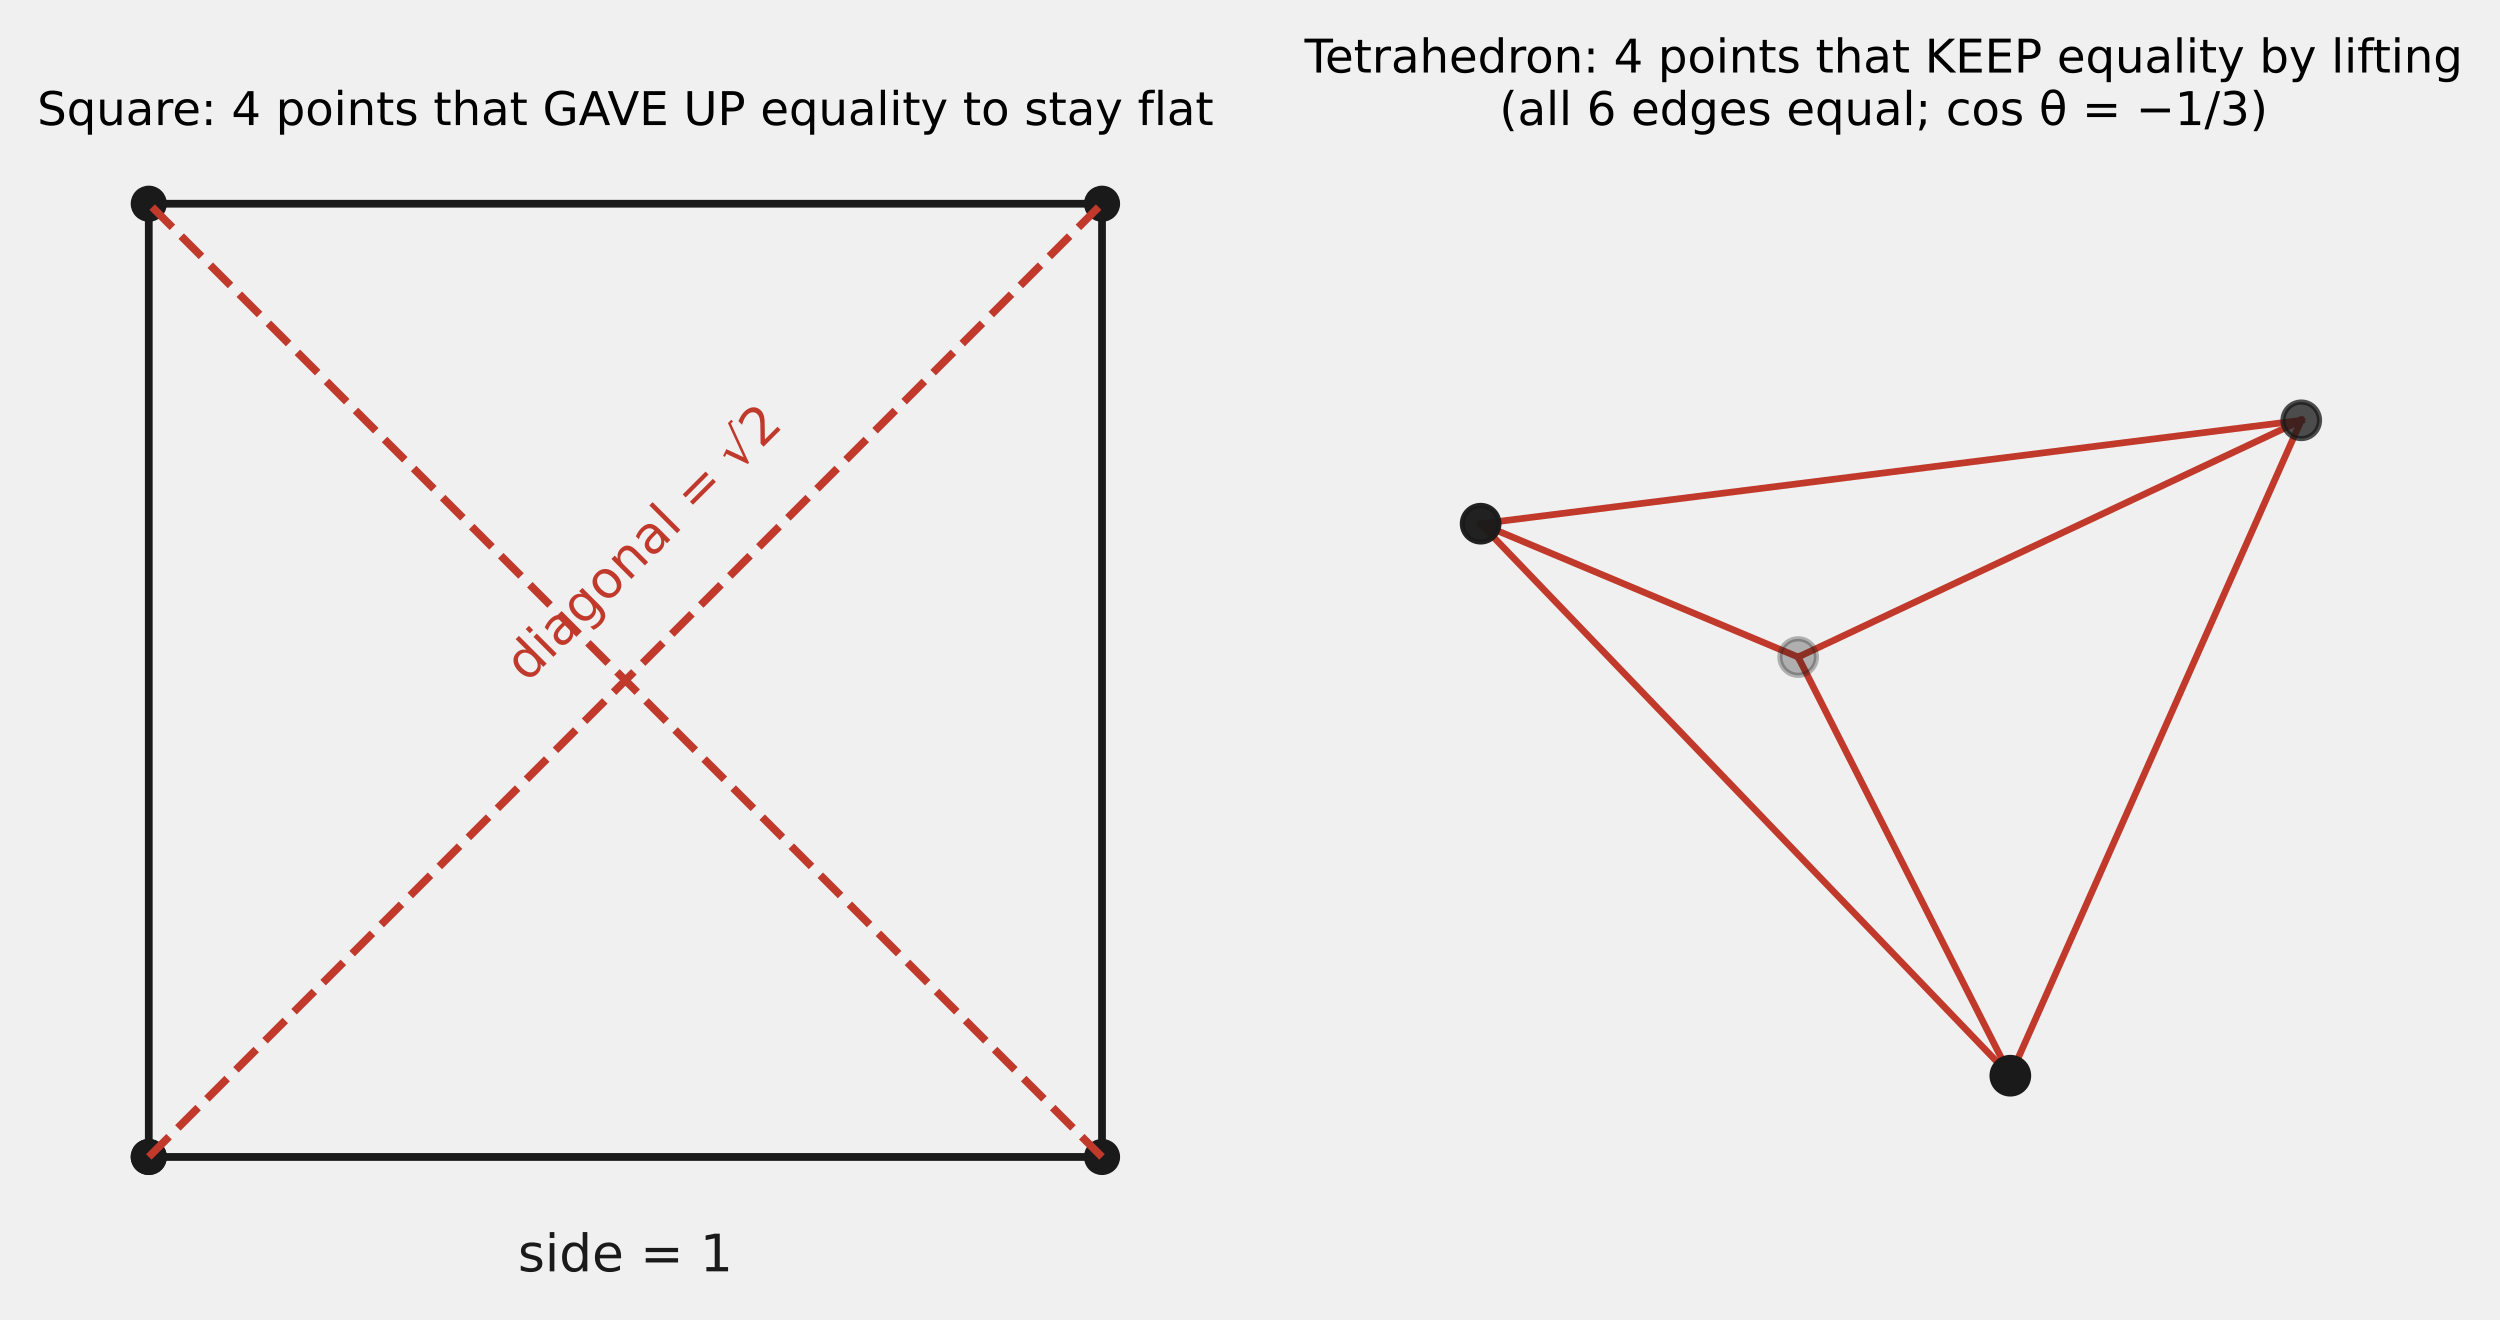
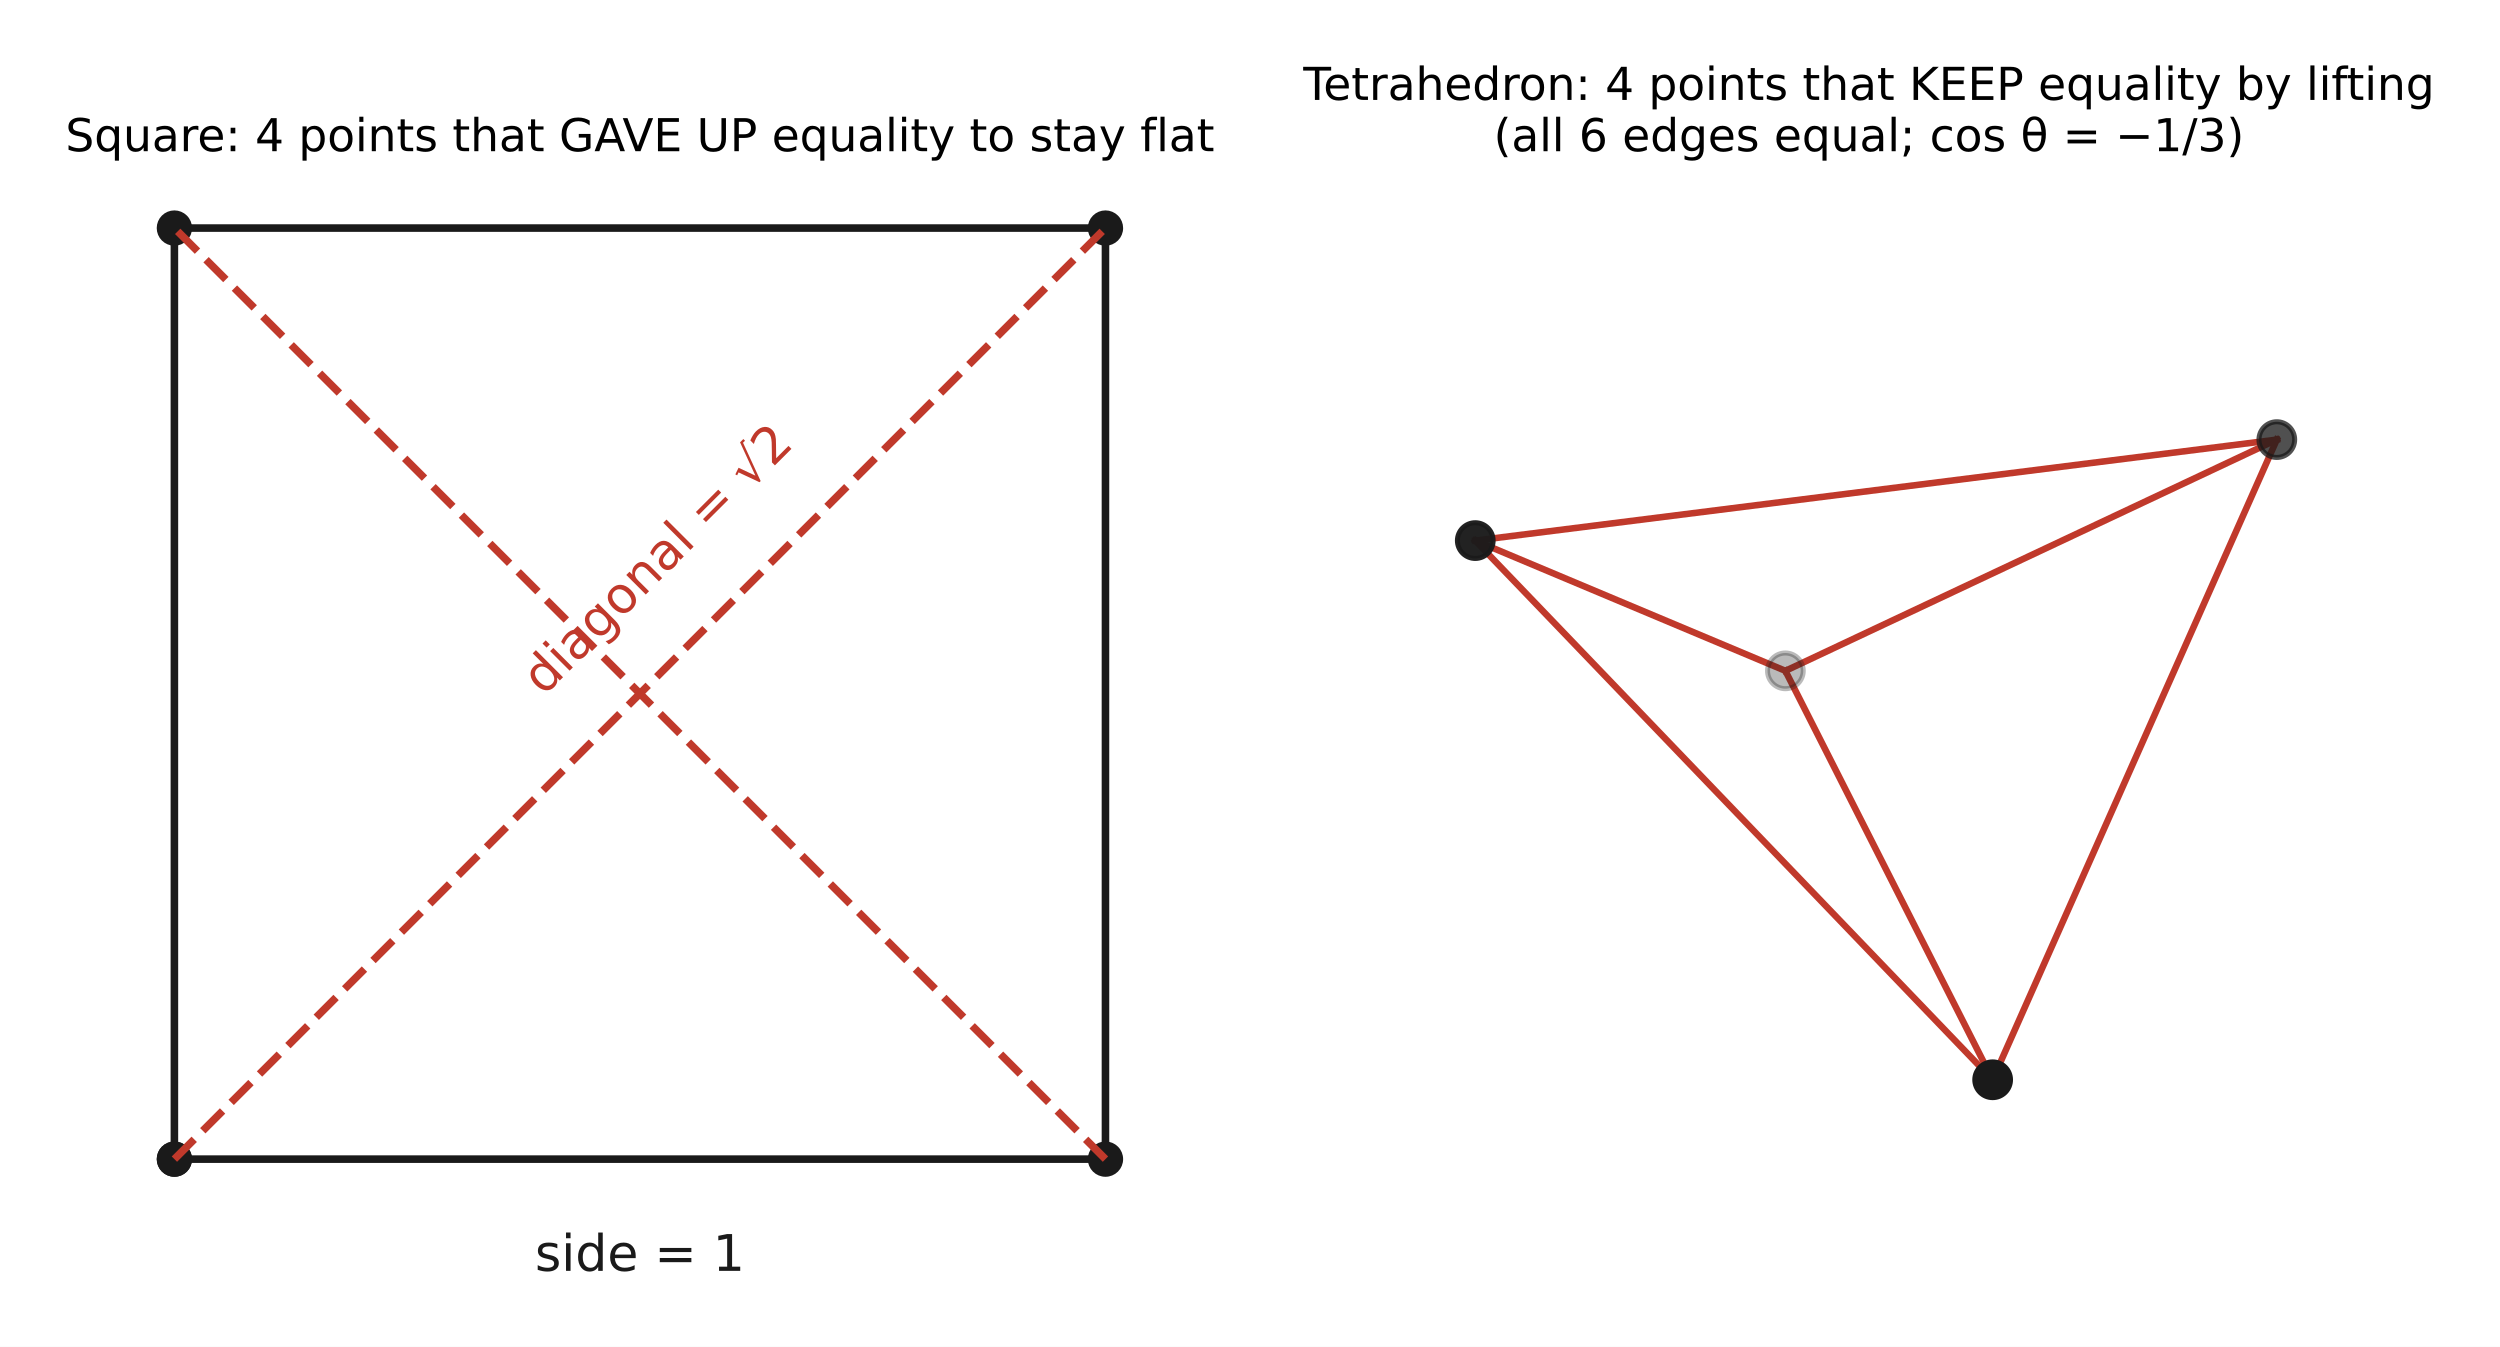
- <svg xmlns="http://www.w3.org/2000/svg" xmlns:xlink="http://www.w3.org/1999/xlink" width="483.781pt" height="255.302pt" viewBox="0 0 483.781 255.302" version="1.1">
+ <svg xmlns="http://www.w3.org/2000/svg" xmlns:xlink="http://www.w3.org/1999/xlink" width="495.301pt" height="266.822pt" viewBox="0 0 495.301 266.822" version="1.1">
  <defs>
    <style type="text/css">*{stroke-linejoin: round; stroke-linecap: butt}</style>
  </defs>
  <g id="figure_1">
    <g id="patch_1">
-       <path d="M 0 255.302  L 483.781 255.302  L 483.781 0  L 0 0  L 0 255.302  z " style="fill: none" />
+       <path d="M 0 266.822  L 495.301 266.822  L 495.301 0  L 0 0  z " style="fill: #ffffff" />
    </g>
    <g id="axes_1">
      <g id="line2d_1">
-         <path d="M 28.791 223.887  L 213.254 223.887  L 213.254 39.424  L 28.791 39.424  L 28.791 223.887  " clip-path="url(#p776bee2b99)" style="fill: none; stroke: #1a1a1a; stroke-width: 1.5; stroke-linecap: square" />
+         <path d="M 34.551 229.647  L 219.014 229.647  L 219.014 45.184  L 34.551 45.184  L 34.551 229.647  " clip-path="url(#p9b39e585bc)" style="fill: none; stroke: #1a1a1a; stroke-width: 1.5; stroke-linecap: square" />
        <defs>
-           <path id="mb0adfe463d" d="M 0 3  C 0.796 3 1.559 2.684 2.121 2.121  C 2.684 1.559 3 0.796 3 0  C 3 -0.796 2.684 -1.559 2.121 -2.121  C 1.559 -2.684 0.796 -3 0 -3  C -0.796 -3 -1.559 -2.684 -2.121 -2.121  C -2.684 -1.559 -3 -0.796 -3 0  C -3 0.796 -2.684 1.559 -2.121 2.121  C -1.559 2.684 -0.796 3 0 3  z " style="stroke: #1a1a1a" />
+           <path id="m566a16f9aa" d="M 0 3  C 0.796 3 1.559 2.684 2.121 2.121  C 2.684 1.559 3 0.796 3 0  C 3 -0.796 2.684 -1.559 2.121 -2.121  C 1.559 -2.684 0.796 -3 0 -3  C -0.796 -3 -1.559 -2.684 -2.121 -2.121  C -2.684 -1.559 -3 -0.796 -3 0  C -3 0.796 -2.684 1.559 -2.121 2.121  C -1.559 2.684 -0.796 3 0 3  z " style="stroke: #1a1a1a" />
        </defs>
-         <g clip-path="url(#p776bee2b99)">
-           <use xlink:href="#mb0adfe463d" x="28.791" y="223.887" style="fill: #1a1a1a; stroke: #1a1a1a" />
-           <use xlink:href="#mb0adfe463d" x="213.254" y="223.887" style="fill: #1a1a1a; stroke: #1a1a1a" />
-           <use xlink:href="#mb0adfe463d" x="213.254" y="39.424" style="fill: #1a1a1a; stroke: #1a1a1a" />
-           <use xlink:href="#mb0adfe463d" x="28.791" y="39.424" style="fill: #1a1a1a; stroke: #1a1a1a" />
-           <use xlink:href="#mb0adfe463d" x="28.791" y="223.887" style="fill: #1a1a1a; stroke: #1a1a1a" />
+         <g clip-path="url(#p9b39e585bc)">
+           <use xlink:href="#m566a16f9aa" x="34.551" y="229.647" style="fill: #1a1a1a; stroke: #1a1a1a" />
+           <use xlink:href="#m566a16f9aa" x="219.014" y="229.647" style="fill: #1a1a1a; stroke: #1a1a1a" />
+           <use xlink:href="#m566a16f9aa" x="219.014" y="45.184" style="fill: #1a1a1a; stroke: #1a1a1a" />
+           <use xlink:href="#m566a16f9aa" x="34.551" y="45.184" style="fill: #1a1a1a; stroke: #1a1a1a" />
+           <use xlink:href="#m566a16f9aa" x="34.551" y="229.647" style="fill: #1a1a1a; stroke: #1a1a1a" />
        </g>
      </g>
      <g id="line2d_2">
-         <path d="M 28.791 223.887  L 213.254 39.424  " clip-path="url(#p776bee2b99)" style="fill: none; stroke-dasharray: 5.55,2.4; stroke-dashoffset: 0; stroke: #c0392b; stroke-width: 1.5" />
+         <path d="M 34.551 229.647  L 219.014 45.184  " clip-path="url(#p9b39e585bc)" style="fill: none; stroke-dasharray: 5.55,2.4; stroke-dashoffset: 0; stroke: #c0392b; stroke-width: 1.5" />
      </g>
      <g id="line2d_3">
-         <path d="M 213.254 223.887  L 28.791 39.424  " clip-path="url(#p776bee2b99)" style="fill: none; stroke-dasharray: 5.55,2.4; stroke-dashoffset: 0; stroke: #c0392b; stroke-width: 1.5" />
+         <path d="M 219.014 229.647  L 34.551 45.184  " clip-path="url(#p9b39e585bc)" style="fill: none; stroke-dasharray: 5.55,2.4; stroke-dashoffset: 0; stroke: #c0392b; stroke-width: 1.5" />
      </g>
      <g id="text_1">
-         <g style="fill: #1a1a1a" transform="translate(100.2288 246.0225) scale(0.1 -0.1)">
+         <g style="fill: #1a1a1a" transform="translate(105.9888 251.7825) scale(0.1 -0.1)">
          <defs>
            <path id="DejaVuSans-73" d="M 2834 3397  L 2834 2853  Q 2591 2978 2328 3040  Q 2066 3103 1784 3103  Q 1356 3103 1142 2972  Q 928 2841 928 2578  Q 928 2378 1081 2264  Q 1234 2150 1697 2047  L 1894 2003  Q 2506 1872 2764 1633  Q 3022 1394 3022 966  Q 3022 478 2636 193  Q 2250 -91 1575 -91  Q 1294 -91 989 -36  Q 684 19 347 128  L 347 722  Q 666 556 975 473  Q 1284 391 1588 391  Q 1994 391 2212 530  Q 2431 669 2431 922  Q 2431 1156 2273 1281  Q 2116 1406 1581 1522  L 1381 1569  Q 847 1681 609 1914  Q 372 2147 372 2553  Q 372 3047 722 3315  Q 1072 3584 1716 3584  Q 2034 3584 2315 3537  Q 2597 3491 2834 3397  z " transform="scale(0.015625)" />
            <path id="DejaVuSans-69" d="M 603 3500  L 1178 3500  L 1178 0  L 603 0  L 603 3500  z M 603 4863  L 1178 4863  L 1178 4134  L 603 4134  L 603 4863  z " transform="scale(0.015625)" />
            <path id="DejaVuSans-64" d="M 2906 2969  L 2906 4863  L 3481 4863  L 3481 0  L 2906 0  L 2906 525  Q 2725 213 2448 61  Q 2172 -91 1784 -91  Q 1150 -91 751 415  Q 353 922 353 1747  Q 353 2572 751 3078  Q 1150 3584 1784 3584  Q 2172 3584 2448 3432  Q 2725 3281 2906 2969  z M 947 1747  Q 947 1113 1208 752  Q 1469 391 1925 391  Q 2381 391 2643 752  Q 2906 1113 2906 1747  Q 2906 2381 2643 2742  Q 2381 3103 1925 3103  Q 1469 3103 1208 2742  Q 947 2381 947 1747  z " transform="scale(0.015625)" />
            <path id="DejaVuSans-65" d="M 3597 1894  L 3597 1613  L 953 1613  Q 991 1019 1311 708  Q 1631 397 2203 397  Q 2534 397 2845 478  Q 3156 559 3463 722  L 3463 178  Q 3153 47 2828 -22  Q 2503 -91 2169 -91  Q 1331 -91 842 396  Q 353 884 353 1716  Q 353 2575 817 3079  Q 1281 3584 2069 3584  Q 2775 3584 3186 3129  Q 3597 2675 3597 1894  z M 3022 2063  Q 3016 2534 2758 2815  Q 2500 3097 2075 3097  Q 1594 3097 1305 2825  Q 1016 2553 972 2059  L 3022 2063  z " transform="scale(0.015625)" />
            <path id="DejaVuSans-20" transform="scale(0.015625)" />
            <path id="DejaVuSans-3d" d="M 678 2906  L 4684 2906  L 4684 2381  L 678 2381  L 678 2906  z M 678 1631  L 4684 1631  L 4684 1100  L 678 1100  L 678 1631  z " transform="scale(0.015625)" />
            <path id="DejaVuSans-31" d="M 794 531  L 1825 531  L 1825 4091  L 703 3866  L 703 4441  L 1819 4666  L 2450 4666  L 2450 531  L 3481 531  L 3481 0  L 794 0  L 794 531  z " transform="scale(0.015625)" />
          </defs>
          <use xlink:href="#DejaVuSans-73" />
          <use xlink:href="#DejaVuSans-69" transform="translate(52.09961 0)" />
          <use xlink:href="#DejaVuSans-64" transform="translate(79.88281 0)" />
          <use xlink:href="#DejaVuSans-65" transform="translate(143.3594 0)" />
          <use xlink:href="#DejaVuSans-20" transform="translate(204.8828 0)" />
          <use xlink:href="#DejaVuSans-3d" transform="translate(236.6699 0)" />
          <use xlink:href="#DejaVuSans-20" transform="translate(320.459 0)" />
          <use xlink:href="#DejaVuSans-31" transform="translate(352.2461 0)" />
        </g>
      </g>
      <g id="text_2">
-         <g style="fill: #c0392b" transform="translate(101.9413 132.2647) rotate(-45) scale(0.1 -0.1)">
+         <g style="fill: #c0392b" transform="translate(107.7013 138.0247) rotate(-45) scale(0.1 -0.1)">
          <defs>
            <path id="DejaVuSans-61" d="M 2194 1759  Q 1497 1759 1228 1600  Q 959 1441 959 1056  Q 959 750 1161 570  Q 1363 391 1709 391  Q 2188 391 2477 730  Q 2766 1069 2766 1631  L 2766 1759  L 2194 1759  z M 3341 1997  L 3341 0  L 2766 0  L 2766 531  Q 2569 213 2275 61  Q 1981 -91 1556 -91  Q 1019 -91 701 211  Q 384 513 384 1019  Q 384 1609 779 1909  Q 1175 2209 1959 2209  L 2766 2209  L 2766 2266  Q 2766 2663 2505 2880  Q 2244 3097 1772 3097  Q 1472 3097 1187 3025  Q 903 2953 641 2809  L 641 3341  Q 956 3463 1253 3523  Q 1550 3584 1831 3584  Q 2591 3584 2966 3190  Q 3341 2797 3341 1997  z " transform="scale(0.015625)" />
            <path id="DejaVuSans-67" d="M 2906 1791  Q 2906 2416 2648 2759  Q 2391 3103 1925 3103  Q 1463 3103 1205 2759  Q 947 2416 947 1791  Q 947 1169 1205 825  Q 1463 481 1925 481  Q 2391 481 2648 825  Q 2906 1169 2906 1791  z M 3481 434  Q 3481 -459 3084 -895  Q 2688 -1331 1869 -1331  Q 1566 -1331 1297 -1286  Q 1028 -1241 775 -1147  L 775 -588  Q 1028 -725 1275 -790  Q 1522 -856 1778 -856  Q 2344 -856 2625 -561  Q 2906 -266 2906 331  L 2906 616  Q 2728 306 2450 153  Q 2172 0 1784 0  Q 1141 0 747 490  Q 353 981 353 1791  Q 353 2603 747 3093  Q 1141 3584 1784 3584  Q 2172 3584 2450 3431  Q 2728 3278 2906 2969  L 2906 3500  L 3481 3500  L 3481 434  z " transform="scale(0.015625)" />
            <path id="DejaVuSans-6f" d="M 1959 3097  Q 1497 3097 1228 2736  Q 959 2375 959 1747  Q 959 1119 1226 758  Q 1494 397 1959 397  Q 2419 397 2687 759  Q 2956 1122 2956 1747  Q 2956 2369 2687 2733  Q 2419 3097 1959 3097  z M 1959 3584  Q 2709 3584 3137 3096  Q 3566 2609 3566 1747  Q 3566 888 3137 398  Q 2709 -91 1959 -91  Q 1206 -91 779 398  Q 353 888 353 1747  Q 353 2609 779 3096  Q 1206 3584 1959 3584  z " transform="scale(0.015625)" />
            <path id="DejaVuSans-6e" d="M 3513 2113  L 3513 0  L 2938 0  L 2938 2094  Q 2938 2591 2744 2837  Q 2550 3084 2163 3084  Q 1697 3084 1428 2787  Q 1159 2491 1159 1978  L 1159 0  L 581 0  L 581 3500  L 1159 3500  L 1159 2956  Q 1366 3272 1645 3428  Q 1925 3584 2291 3584  Q 2894 3584 3203 3211  Q 3513 2838 3513 2113  z " transform="scale(0.015625)" />
            <path id="DejaVuSans-6c" d="M 603 4863  L 1178 4863  L 1178 0  L 603 0  L 603 4863  z " transform="scale(0.015625)" />
            <path id="DejaVuSans-221a" d="M 3488 5191  L 4078 5191  L 4078 4891  L 3719 4891  L 1863 -128  L 1656 -128  L 659 2631  L 269 2491  L 191 2741  L 1075 3047  L 1875 831  L 3488 5191  z " transform="scale(0.015625)" />
            <path id="DejaVuSans-32" d="M 1228 531  L 3431 531  L 3431 0  L 469 0  L 469 531  Q 828 903 1448 1529  Q 2069 2156 2228 2338  Q 2531 2678 2651 2914  Q 2772 3150 2772 3378  Q 2772 3750 2511 3984  Q 2250 4219 1831 4219  Q 1534 4219 1204 4116  Q 875 4013 500 3803  L 500 4441  Q 881 4594 1212 4672  Q 1544 4750 1819 4750  Q 2544 4750 2975 4387  Q 3406 4025 3406 3419  Q 3406 3131 3298 2873  Q 3191 2616 2906 2266  Q 2828 2175 2409 1742  Q 1991 1309 1228 531  z " transform="scale(0.015625)" />
          </defs>
          <use xlink:href="#DejaVuSans-64" />
          <use xlink:href="#DejaVuSans-69" transform="translate(63.47656 0)" />
          <use xlink:href="#DejaVuSans-61" transform="translate(91.25977 0)" />
          <use xlink:href="#DejaVuSans-67" transform="translate(152.5391 0)" />
          <use xlink:href="#DejaVuSans-6f" transform="translate(216.0156 0)" />
          <use xlink:href="#DejaVuSans-6e" transform="translate(277.1973 0)" />
          <use xlink:href="#DejaVuSans-61" transform="translate(340.5762 0)" />
          <use xlink:href="#DejaVuSans-6c" transform="translate(401.8555 0)" />
          <use xlink:href="#DejaVuSans-20" transform="translate(429.6387 0)" />
          <use xlink:href="#DejaVuSans-3d" transform="translate(461.4258 0)" />
          <use xlink:href="#DejaVuSans-20" transform="translate(545.2148 0)" />
          <use xlink:href="#DejaVuSans-221a" transform="translate(577.002 0)" />
          <use xlink:href="#DejaVuSans-32" transform="translate(640.7227 0)" />
        </g>
      </g>
      <g id="text_3">
-         <g transform="translate(7.2 24.201) scale(0.09 -0.09)">
+         <g transform="translate(12.96 29.961) scale(0.09 -0.09)">
          <defs>
            <path id="DejaVuSans-53" d="M 3425 4513  L 3425 3897  Q 3066 4069 2747 4153  Q 2428 4238 2131 4238  Q 1616 4238 1336 4038  Q 1056 3838 1056 3469  Q 1056 3159 1242 3001  Q 1428 2844 1947 2747  L 2328 2669  Q 3034 2534 3370 2195  Q 3706 1856 3706 1288  Q 3706 609 3251 259  Q 2797 -91 1919 -91  Q 1588 -91 1214 -16  Q 841 59 441 206  L 441 856  Q 825 641 1194 531  Q 1563 422 1919 422  Q 2459 422 2753 634  Q 3047 847 3047 1241  Q 3047 1584 2836 1778  Q 2625 1972 2144 2069  L 1759 2144  Q 1053 2284 737 2584  Q 422 2884 422 3419  Q 422 4038 858 4394  Q 1294 4750 2059 4750  Q 2388 4750 2728 4690  Q 3069 4631 3425 4513  z " transform="scale(0.015625)" />
            <path id="DejaVuSans-71" d="M 947 1747  Q 947 1113 1208 752  Q 1469 391 1925 391  Q 2381 391 2643 752  Q 2906 1113 2906 1747  Q 2906 2381 2643 2742  Q 2381 3103 1925 3103  Q 1469 3103 1208 2742  Q 947 2381 947 1747  z M 2906 525  Q 2725 213 2448 61  Q 2172 -91 1784 -91  Q 1150 -91 751 415  Q 353 922 353 1747  Q 353 2572 751 3078  Q 1150 3584 1784 3584  Q 2172 3584 2448 3432  Q 2725 3281 2906 2969  L 2906 3500  L 3481 3500  L 3481 -1331  L 2906 -1331  L 2906 525  z " transform="scale(0.015625)" />
            <path id="DejaVuSans-75" d="M 544 1381  L 544 3500  L 1119 3500  L 1119 1403  Q 1119 906 1312 657  Q 1506 409 1894 409  Q 2359 409 2629 706  Q 2900 1003 2900 1516  L 2900 3500  L 3475 3500  L 3475 0  L 2900 0  L 2900 538  Q 2691 219 2414 64  Q 2138 -91 1772 -91  Q 1169 -91 856 284  Q 544 659 544 1381  z M 1991 3584  L 1991 3584  z " transform="scale(0.015625)" />
            <path id="DejaVuSans-72" d="M 2631 2963  Q 2534 3019 2420 3045  Q 2306 3072 2169 3072  Q 1681 3072 1420 2755  Q 1159 2438 1159 1844  L 1159 0  L 581 0  L 581 3500  L 1159 3500  L 1159 2956  Q 1341 3275 1631 3429  Q 1922 3584 2338 3584  Q 2397 3584 2469 3576  Q 2541 3569 2628 3553  L 2631 2963  z " transform="scale(0.015625)" />
            <path id="DejaVuSans-3a" d="M 750 794  L 1409 794  L 1409 0  L 750 0  L 750 794  z M 750 3309  L 1409 3309  L 1409 2516  L 750 2516  L 750 3309  z " transform="scale(0.015625)" />
            <path id="DejaVuSans-34" d="M 2419 4116  L 825 1625  L 2419 1625  L 2419 4116  z M 2253 4666  L 3047 4666  L 3047 1625  L 3713 1625  L 3713 1100  L 3047 1100  L 3047 0  L 2419 0  L 2419 1100  L 313 1100  L 313 1709  L 2253 4666  z " transform="scale(0.015625)" />
            <path id="DejaVuSans-70" d="M 1159 525  L 1159 -1331  L 581 -1331  L 581 3500  L 1159 3500  L 1159 2969  Q 1341 3281 1617 3432  Q 1894 3584 2278 3584  Q 2916 3584 3314 3078  Q 3713 2572 3713 1747  Q 3713 922 3314 415  Q 2916 -91 2278 -91  Q 1894 -91 1617 61  Q 1341 213 1159 525  z M 3116 1747  Q 3116 2381 2855 2742  Q 2594 3103 2138 3103  Q 1681 3103 1420 2742  Q 1159 2381 1159 1747  Q 1159 1113 1420 752  Q 1681 391 2138 391  Q 2594 391 2855 752  Q 3116 1113 3116 1747  z " transform="scale(0.015625)" />
            <path id="DejaVuSans-74" d="M 1172 4494  L 1172 3500  L 2356 3500  L 2356 3053  L 1172 3053  L 1172 1153  Q 1172 725 1289 603  Q 1406 481 1766 481  L 2356 481  L 2356 0  L 1766 0  Q 1100 0 847 248  Q 594 497 594 1153  L 594 3053  L 172 3053  L 172 3500  L 594 3500  L 594 4494  L 1172 4494  z " transform="scale(0.015625)" />
            <path id="DejaVuSans-68" d="M 3513 2113  L 3513 0  L 2938 0  L 2938 2094  Q 2938 2591 2744 2837  Q 2550 3084 2163 3084  Q 1697 3084 1428 2787  Q 1159 2491 1159 1978  L 1159 0  L 581 0  L 581 4863  L 1159 4863  L 1159 2956  Q 1366 3272 1645 3428  Q 1925 3584 2291 3584  Q 2894 3584 3203 3211  Q 3513 2838 3513 2113  z " transform="scale(0.015625)" />
            <path id="DejaVuSans-47" d="M 3809 666  L 3809 1919  L 2778 1919  L 2778 2438  L 4434 2438  L 4434 434  Q 4069 175 3628 42  Q 3188 -91 2688 -91  Q 1594 -91 976 548  Q 359 1188 359 2328  Q 359 3472 976 4111  Q 1594 4750 2688 4750  Q 3144 4750 3555 4637  Q 3966 4525 4313 4306  L 4313 3634  Q 3963 3931 3569 4081  Q 3175 4231 2741 4231  Q 1884 4231 1454 3753  Q 1025 3275 1025 2328  Q 1025 1384 1454 906  Q 1884 428 2741 428  Q 3075 428 3337 486  Q 3600 544 3809 666  z " transform="scale(0.015625)" />
            <path id="DejaVuSans-41" d="M 2188 4044  L 1331 1722  L 3047 1722  L 2188 4044  z M 1831 4666  L 2547 4666  L 4325 0  L 3669 0  L 3244 1197  L 1141 1197  L 716 0  L 50 0  L 1831 4666  z " transform="scale(0.015625)" />
            <path id="DejaVuSans-56" d="M 1831 0  L 50 4666  L 709 4666  L 2188 738  L 3669 4666  L 4325 4666  L 2547 0  L 1831 0  z " transform="scale(0.015625)" />
            <path id="DejaVuSans-45" d="M 628 4666  L 3578 4666  L 3578 4134  L 1259 4134  L 1259 2753  L 3481 2753  L 3481 2222  L 1259 2222  L 1259 531  L 3634 531  L 3634 0  L 628 0  L 628 4666  z " transform="scale(0.015625)" />
            <path id="DejaVuSans-55" d="M 556 4666  L 1191 4666  L 1191 1831  Q 1191 1081 1462 751  Q 1734 422 2344 422  Q 2950 422 3222 751  Q 3494 1081 3494 1831  L 3494 4666  L 4128 4666  L 4128 1753  Q 4128 841 3676 375  Q 3225 -91 2344 -91  Q 1459 -91 1007 375  Q 556 841 556 1753  L 556 4666  z " transform="scale(0.015625)" />
            <path id="DejaVuSans-50" d="M 1259 4147  L 1259 2394  L 2053 2394  Q 2494 2394 2734 2622  Q 2975 2850 2975 3272  Q 2975 3691 2734 3919  Q 2494 4147 2053 4147  L 1259 4147  z M 628 4666  L 2053 4666  Q 2838 4666 3239 4311  Q 3641 3956 3641 3272  Q 3641 2581 3239 2228  Q 2838 1875 2053 1875  L 1259 1875  L 1259 0  L 628 0  L 628 4666  z " transform="scale(0.015625)" />
            <path id="DejaVuSans-79" d="M 2059 -325  Q 1816 -950 1584 -1140  Q 1353 -1331 966 -1331  L 506 -1331  L 506 -850  L 844 -850  Q 1081 -850 1212 -737  Q 1344 -625 1503 -206  L 1606 56  L 191 3500  L 800 3500  L 1894 763  L 2988 3500  L 3597 3500  L 2059 -325  z " transform="scale(0.015625)" />
            <path id="DejaVuSans-66" d="M 2375 4863  L 2375 4384  L 1825 4384  Q 1516 4384 1395 4259  Q 1275 4134 1275 3809  L 1275 3500  L 2222 3500  L 2222 3053  L 1275 3053  L 1275 0  L 697 0  L 697 3053  L 147 3053  L 147 3500  L 697 3500  L 697 3744  Q 697 4328 969 4595  Q 1241 4863 1831 4863  L 2375 4863  z " transform="scale(0.015625)" />
          </defs>
          <use xlink:href="#DejaVuSans-53" />
          <use xlink:href="#DejaVuSans-71" transform="translate(63.47656 0)" />
          <use xlink:href="#DejaVuSans-75" transform="translate(126.9531 0)" />
          <use xlink:href="#DejaVuSans-61" transform="translate(190.332 0)" />
          <use xlink:href="#DejaVuSans-72" transform="translate(251.6113 0)" />
          <use xlink:href="#DejaVuSans-65" transform="translate(290.4746 0)" />
          <use xlink:href="#DejaVuSans-3a" transform="translate(351.998 0)" />
          <use xlink:href="#DejaVuSans-20" transform="translate(385.6895 0)" />
          <use xlink:href="#DejaVuSans-34" transform="translate(417.4766 0)" />
          <use xlink:href="#DejaVuSans-20" transform="translate(481.0996 0)" />
          <use xlink:href="#DejaVuSans-70" transform="translate(512.8867 0)" />
          <use xlink:href="#DejaVuSans-6f" transform="translate(576.3633 0)" />
          <use xlink:href="#DejaVuSans-69" transform="translate(637.5449 0)" />
          <use xlink:href="#DejaVuSans-6e" transform="translate(665.3281 0)" />
          <use xlink:href="#DejaVuSans-74" transform="translate(728.707 0)" />
          <use xlink:href="#DejaVuSans-73" transform="translate(767.916 0)" />
          <use xlink:href="#DejaVuSans-20" transform="translate(820.0156 0)" />
          <use xlink:href="#DejaVuSans-74" transform="translate(851.8027 0)" />
          <use xlink:href="#DejaVuSans-68" transform="translate(891.0117 0)" />
          <use xlink:href="#DejaVuSans-61" transform="translate(954.3906 0)" />
          <use xlink:href="#DejaVuSans-74" transform="translate(1015.67 0)" />
          <use xlink:href="#DejaVuSans-20" transform="translate(1054.879 0)" />
          <use xlink:href="#DejaVuSans-47" transform="translate(1086.666 0)" />
          <use xlink:href="#DejaVuSans-41" transform="translate(1164.156 0)" />
          <use xlink:href="#DejaVuSans-56" transform="translate(1226.189 0)" />
          <use xlink:href="#DejaVuSans-45" transform="translate(1294.598 0)" />
          <use xlink:href="#DejaVuSans-20" transform="translate(1357.781 0)" />
          <use xlink:href="#DejaVuSans-55" transform="translate(1389.568 0)" />
          <use xlink:href="#DejaVuSans-50" transform="translate(1462.762 0)" />
          <use xlink:href="#DejaVuSans-20" transform="translate(1523.064 0)" />
          <use xlink:href="#DejaVuSans-65" transform="translate(1554.852 0)" />
          <use xlink:href="#DejaVuSans-71" transform="translate(1616.375 0)" />
          <use xlink:href="#DejaVuSans-75" transform="translate(1679.852 0)" />
          <use xlink:href="#DejaVuSans-61" transform="translate(1743.23 0)" />
          <use xlink:href="#DejaVuSans-6c" transform="translate(1804.51 0)" />
          <use xlink:href="#DejaVuSans-69" transform="translate(1832.293 0)" />
          <use xlink:href="#DejaVuSans-74" transform="translate(1860.076 0)" />
          <use xlink:href="#DejaVuSans-79" transform="translate(1899.285 0)" />
          <use xlink:href="#DejaVuSans-20" transform="translate(1958.465 0)" />
          <use xlink:href="#DejaVuSans-74" transform="translate(1990.252 0)" />
          <use xlink:href="#DejaVuSans-6f" transform="translate(2029.461 0)" />
          <use xlink:href="#DejaVuSans-20" transform="translate(2090.643 0)" />
          <use xlink:href="#DejaVuSans-73" transform="translate(2122.43 0)" />
          <use xlink:href="#DejaVuSans-74" transform="translate(2174.529 0)" />
          <use xlink:href="#DejaVuSans-61" transform="translate(2213.738 0)" />
          <use xlink:href="#DejaVuSans-79" transform="translate(2275.018 0)" />
          <use xlink:href="#DejaVuSans-20" transform="translate(2334.197 0)" />
          <use xlink:href="#DejaVuSans-66" transform="translate(2365.984 0)" />
          <use xlink:href="#DejaVuSans-6c" transform="translate(2401.189 0)" />
          <use xlink:href="#DejaVuSans-61" transform="translate(2428.973 0)" />
          <use xlink:href="#DejaVuSans-74" transform="translate(2490.252 0)" />
        </g>
      </g>
    </g>
    <g id="patch_2">
-       <path d="M 263.059 233.11  L 465.968 233.11  L 465.968 30.201  L 263.059 30.201  L 263.059 233.11  z " style="fill: none" />
+       <path d="M 268.819 238.87  L 471.728 238.87  L 471.728 35.961  L 268.819 35.961  z " style="fill: #ffffff" />
    </g>
    <g id="axes_2">
      <g id="line2d_4">
-         <path d="M 445.323 81.335  L 389.024 208.164  " clip-path="url(#p2e538f9147)" style="fill: none; stroke: #c0392b; stroke-width: 1.3; stroke-linecap: square" />
+         <path d="M 451.083 87.095  L 394.784 213.924  " clip-path="url(#pb65e734b7d)" style="fill: none; stroke: #c0392b; stroke-width: 1.3; stroke-linecap: square" />
      </g>
      <g id="line2d_5">
-         <path d="M 445.323 81.335  L 347.962 127.148  " clip-path="url(#p2e538f9147)" style="fill: none; stroke: #c0392b; stroke-width: 1.3; stroke-linecap: square" />
+         <path d="M 451.083 87.095  L 353.722 132.908  " clip-path="url(#pb65e734b7d)" style="fill: none; stroke: #c0392b; stroke-width: 1.3; stroke-linecap: square" />
      </g>
      <g id="line2d_6">
-         <path d="M 445.323 81.335  L 286.521 101.342  " clip-path="url(#p2e538f9147)" style="fill: none; stroke: #c0392b; stroke-width: 1.3; stroke-linecap: square" />
+         <path d="M 451.083 87.095  L 292.281 107.102  " clip-path="url(#pb65e734b7d)" style="fill: none; stroke: #c0392b; stroke-width: 1.3; stroke-linecap: square" />
      </g>
      <g id="line2d_7">
-         <path d="M 389.024 208.164  L 347.962 127.148  " clip-path="url(#p2e538f9147)" style="fill: none; stroke: #c0392b; stroke-width: 1.3; stroke-linecap: square" />
+         <path d="M 394.784 213.924  L 353.722 132.908  " clip-path="url(#pb65e734b7d)" style="fill: none; stroke: #c0392b; stroke-width: 1.3; stroke-linecap: square" />
      </g>
      <g id="line2d_8">
-         <path d="M 389.024 208.164  L 286.521 101.342  " clip-path="url(#p2e538f9147)" style="fill: none; stroke: #c0392b; stroke-width: 1.3; stroke-linecap: square" />
+         <path d="M 394.784 213.924  L 292.281 107.102  " clip-path="url(#pb65e734b7d)" style="fill: none; stroke: #c0392b; stroke-width: 1.3; stroke-linecap: square" />
      </g>
      <g id="line2d_9">
-         <path d="M 347.962 127.148  L 286.521 101.342  " clip-path="url(#p2e538f9147)" style="fill: none; stroke: #c0392b; stroke-width: 1.3; stroke-linecap: square" />
+         <path d="M 353.722 132.908  L 292.281 107.102  " clip-path="url(#pb65e734b7d)" style="fill: none; stroke: #c0392b; stroke-width: 1.3; stroke-linecap: square" />
      </g>
      <g id="Path3DCollection_1">
        <defs>
-           <path id="C0_0_2f7fd0218e" d="M 0 3.536  C 0.938 3.536 1.837 3.163 2.5 2.5  C 3.163 1.837 3.536 0.938 3.536 -0  C 3.536 -0.938 3.163 -1.837 2.5 -2.5  C 1.837 -3.163 0.938 -3.536 0 -3.536  C -0.938 -3.536 -1.837 -3.163 -2.5 -2.5  C -3.163 -1.837 -3.536 -0.938 -3.536 0  C -3.536 0.938 -3.163 1.837 -2.5 2.5  C -1.837 3.163 -0.938 3.536 0 3.536  z " />
+           <path id="C0_0_2e5d7b0b96" d="M 0 3.536  C 0.938 3.536 1.837 3.163 2.5 2.5  C 3.163 1.837 3.536 0.938 3.536 -0  C 3.536 -0.938 3.163 -1.837 2.5 -2.5  C 1.837 -3.163 0.938 -3.536 0 -3.536  C -0.938 -3.536 -1.837 -3.163 -2.5 -2.5  C -3.163 -1.837 -3.536 -0.938 -3.536 0  C -3.536 0.938 -3.163 1.837 -2.5 2.5  C -1.837 3.163 -0.938 3.536 0 3.536  z " />
        </defs>
-         <g clip-path="url(#p2e538f9147)">
-           <use xlink:href="#C0_0_2f7fd0218e" x="347.962" y="127.148" style="fill: #1a1a1a; fill-opacity: 0.3; stroke: #1a1a1a; stroke-opacity: 0.3" />
-         </g>
-         <g clip-path="url(#p2e538f9147)">
-           <use xlink:href="#C0_0_2f7fd0218e" x="445.323" y="81.335" style="fill: #1a1a1a; fill-opacity: 0.759; stroke: #1a1a1a; stroke-opacity: 0.759" />
-         </g>
-         <g clip-path="url(#p2e538f9147)">
-           <use xlink:href="#C0_0_2f7fd0218e" x="286.521" y="101.342" style="fill: #1a1a1a; fill-opacity: 0.962; stroke: #1a1a1a; stroke-opacity: 0.962" />
-         </g>
-         <g clip-path="url(#p2e538f9147)">
-           <use xlink:href="#C0_0_2f7fd0218e" x="389.024" y="208.164" style="fill: #1a1a1a; stroke: #1a1a1a" />
+         <g clip-path="url(#pb65e734b7d)">
+           <use xlink:href="#C0_0_2e5d7b0b96" x="353.722" y="132.908" style="fill: #1a1a1a; fill-opacity: 0.3; stroke: #1a1a1a; stroke-opacity: 0.3" />
+         </g>
+         <g clip-path="url(#pb65e734b7d)">
+           <use xlink:href="#C0_0_2e5d7b0b96" x="451.083" y="87.095" style="fill: #1a1a1a; fill-opacity: 0.759; stroke: #1a1a1a; stroke-opacity: 0.759" />
+         </g>
+         <g clip-path="url(#pb65e734b7d)">
+           <use xlink:href="#C0_0_2e5d7b0b96" x="292.281" y="107.102" style="fill: #1a1a1a; fill-opacity: 0.962; stroke: #1a1a1a; stroke-opacity: 0.962" />
+         </g>
+         <g clip-path="url(#pb65e734b7d)">
+           <use xlink:href="#C0_0_2e5d7b0b96" x="394.784" y="213.924" style="fill: #1a1a1a; stroke: #1a1a1a" />
        </g>
      </g>
      <g id="text_4">
-         <g transform="translate(252.4459 14.03859) scale(0.09 -0.09)">
+         <g transform="translate(258.2059 19.79859) scale(0.09 -0.09)">
          <defs>
            <path id="DejaVuSans-54" d="M -19 4666  L 3928 4666  L 3928 4134  L 2272 4134  L 2272 0  L 1638 0  L 1638 4134  L -19 4134  L -19 4666  z " transform="scale(0.015625)" />
            <path id="DejaVuSans-4b" d="M 628 4666  L 1259 4666  L 1259 2694  L 3353 4666  L 4166 4666  L 1850 2491  L 4331 0  L 3500 0  L 1259 2247  L 1259 0  L 628 0  L 628 4666  z " transform="scale(0.015625)" />
            <path id="DejaVuSans-62" d="M 3116 1747  Q 3116 2381 2855 2742  Q 2594 3103 2138 3103  Q 1681 3103 1420 2742  Q 1159 2381 1159 1747  Q 1159 1113 1420 752  Q 1681 391 2138 391  Q 2594 391 2855 752  Q 3116 1113 3116 1747  z M 1159 2969  Q 1341 3281 1617 3432  Q 1894 3584 2278 3584  Q 2916 3584 3314 3078  Q 3713 2572 3713 1747  Q 3713 922 3314 415  Q 2916 -91 2278 -91  Q 1894 -91 1617 61  Q 1341 213 1159 525  L 1159 0  L 581 0  L 581 4863  L 1159 4863  L 1159 2969  z " transform="scale(0.015625)" />
          </defs>
          <use xlink:href="#DejaVuSans-54" />
          <use xlink:href="#DejaVuSans-65" transform="translate(44.08398 0)" />
          <use xlink:href="#DejaVuSans-74" transform="translate(105.6074 0)" />
          <use xlink:href="#DejaVuSans-72" transform="translate(144.8164 0)" />
          <use xlink:href="#DejaVuSans-61" transform="translate(185.9297 0)" />
          <use xlink:href="#DejaVuSans-68" transform="translate(247.209 0)" />
          <use xlink:href="#DejaVuSans-65" transform="translate(310.5879 0)" />
          <use xlink:href="#DejaVuSans-64" transform="translate(372.1113 0)" />
          <use xlink:href="#DejaVuSans-72" transform="translate(435.5879 0)" />
          <use xlink:href="#DejaVuSans-6f" transform="translate(474.4512 0)" />
          <use xlink:href="#DejaVuSans-6e" transform="translate(535.6328 0)" />
          <use xlink:href="#DejaVuSans-3a" transform="translate(599.0117 0)" />
          <use xlink:href="#DejaVuSans-20" transform="translate(632.7031 0)" />
          <use xlink:href="#DejaVuSans-34" transform="translate(664.4902 0)" />
          <use xlink:href="#DejaVuSans-20" transform="translate(728.1133 0)" />
          <use xlink:href="#DejaVuSans-70" transform="translate(759.9004 0)" />
          <use xlink:href="#DejaVuSans-6f" transform="translate(823.377 0)" />
          <use xlink:href="#DejaVuSans-69" transform="translate(884.5586 0)" />
          <use xlink:href="#DejaVuSans-6e" transform="translate(912.3418 0)" />
          <use xlink:href="#DejaVuSans-74" transform="translate(975.7207 0)" />
          <use xlink:href="#DejaVuSans-73" transform="translate(1014.93 0)" />
          <use xlink:href="#DejaVuSans-20" transform="translate(1067.029 0)" />
          <use xlink:href="#DejaVuSans-74" transform="translate(1098.816 0)" />
          <use xlink:href="#DejaVuSans-68" transform="translate(1138.025 0)" />
          <use xlink:href="#DejaVuSans-61" transform="translate(1201.404 0)" />
          <use xlink:href="#DejaVuSans-74" transform="translate(1262.684 0)" />
          <use xlink:href="#DejaVuSans-20" transform="translate(1301.893 0)" />
          <use xlink:href="#DejaVuSans-4b" transform="translate(1333.68 0)" />
          <use xlink:href="#DejaVuSans-45" transform="translate(1399.256 0)" />
          <use xlink:href="#DejaVuSans-45" transform="translate(1462.439 0)" />
          <use xlink:href="#DejaVuSans-50" transform="translate(1525.623 0)" />
          <use xlink:href="#DejaVuSans-20" transform="translate(1585.926 0)" />
          <use xlink:href="#DejaVuSans-65" transform="translate(1617.713 0)" />
          <use xlink:href="#DejaVuSans-71" transform="translate(1679.236 0)" />
          <use xlink:href="#DejaVuSans-75" transform="translate(1742.713 0)" />
          <use xlink:href="#DejaVuSans-61" transform="translate(1806.092 0)" />
          <use xlink:href="#DejaVuSans-6c" transform="translate(1867.371 0)" />
          <use xlink:href="#DejaVuSans-69" transform="translate(1895.154 0)" />
          <use xlink:href="#DejaVuSans-74" transform="translate(1922.938 0)" />
          <use xlink:href="#DejaVuSans-79" transform="translate(1962.146 0)" />
          <use xlink:href="#DejaVuSans-20" transform="translate(2021.326 0)" />
          <use xlink:href="#DejaVuSans-62" transform="translate(2053.113 0)" />
          <use xlink:href="#DejaVuSans-79" transform="translate(2116.59 0)" />
          <use xlink:href="#DejaVuSans-20" transform="translate(2175.77 0)" />
          <use xlink:href="#DejaVuSans-6c" transform="translate(2207.557 0)" />
          <use xlink:href="#DejaVuSans-69" transform="translate(2235.34 0)" />
          <use xlink:href="#DejaVuSans-66" transform="translate(2263.123 0)" />
          <use xlink:href="#DejaVuSans-74" transform="translate(2296.578 0)" />
          <use xlink:href="#DejaVuSans-69" transform="translate(2335.787 0)" />
          <use xlink:href="#DejaVuSans-6e" transform="translate(2363.57 0)" />
          <use xlink:href="#DejaVuSans-67" transform="translate(2426.949 0)" />
        </g>
-         <g transform="translate(290.1636 24.201) scale(0.09 -0.09)">
+         <g transform="translate(295.9236 29.961) scale(0.09 -0.09)">
          <defs>
            <path id="DejaVuSans-28" d="M 1984 4856  Q 1566 4138 1362 3434  Q 1159 2731 1159 2009  Q 1159 1288 1364 580  Q 1569 -128 1984 -844  L 1484 -844  Q 1016 -109 783 600  Q 550 1309 550 2009  Q 550 2706 781 3412  Q 1013 4119 1484 4856  L 1984 4856  z " transform="scale(0.015625)" />
            <path id="DejaVuSans-36" d="M 2113 2584  Q 1688 2584 1439 2293  Q 1191 2003 1191 1497  Q 1191 994 1439 701  Q 1688 409 2113 409  Q 2538 409 2786 701  Q 3034 994 3034 1497  Q 3034 2003 2786 2293  Q 2538 2584 2113 2584  z M 3366 4563  L 3366 3988  Q 3128 4100 2886 4159  Q 2644 4219 2406 4219  Q 1781 4219 1451 3797  Q 1122 3375 1075 2522  Q 1259 2794 1537 2939  Q 1816 3084 2150 3084  Q 2853 3084 3261 2657  Q 3669 2231 3669 1497  Q 3669 778 3244 343  Q 2819 -91 2113 -91  Q 1303 -91 875 529  Q 447 1150 447 2328  Q 447 3434 972 4092  Q 1497 4750 2381 4750  Q 2619 4750 2861 4703  Q 3103 4656 3366 4563  z " transform="scale(0.015625)" />
            <path id="DejaVuSans-3b" d="M 750 3309  L 1409 3309  L 1409 2516  L 750 2516  L 750 3309  z M 750 794  L 1409 794  L 1409 256  L 897 -744  L 494 -744  L 750 256  L 750 794  z " transform="scale(0.015625)" />
            <path id="DejaVuSans-63" d="M 3122 3366  L 3122 2828  Q 2878 2963 2633 3030  Q 2388 3097 2138 3097  Q 1578 3097 1268 2742  Q 959 2388 959 1747  Q 959 1106 1268 751  Q 1578 397 2138 397  Q 2388 397 2633 464  Q 2878 531 3122 666  L 3122 134  Q 2881 22 2623 -34  Q 2366 -91 2075 -91  Q 1284 -91 818 406  Q 353 903 353 1747  Q 353 2603 823 3093  Q 1294 3584 2113 3584  Q 2378 3584 2631 3529  Q 2884 3475 3122 3366  z " transform="scale(0.015625)" />
            <path id="DejaVuSans-3b8" d="M 2953 2219  L 963 2219  Q 1009 1284 1225 888  Q 1494 400 1959 400  Q 2428 400 2688 891  Q 2916 1322 2953 2219  z M 2944 2750  Q 2856 3638 2688 3950  Q 2419 4444 1959 4444  Q 1481 4444 1228 3956  Q 1028 3563 969 2750  L 2944 2750  z M 1959 4913  Q 2709 4913 3138 4250  Q 3566 3591 3566 2422  Q 3566 1256 3138 594  Q 2709 -72 1959 -72  Q 1206 -72 781 594  Q 353 1256 353 2422  Q 353 3591 781 4250  Q 1206 4913 1959 4913  z " transform="scale(0.015625)" />
            <path id="DejaVuSans-2212" d="M 678 2272  L 4684 2272  L 4684 1741  L 678 1741  L 678 2272  z " transform="scale(0.015625)" />
            <path id="DejaVuSans-2f" d="M 1625 4666  L 2156 4666  L 531 -594  L 0 -594  L 1625 4666  z " transform="scale(0.015625)" />
            <path id="DejaVuSans-33" d="M 2597 2516  Q 3050 2419 3304 2112  Q 3559 1806 3559 1356  Q 3559 666 3084 287  Q 2609 -91 1734 -91  Q 1441 -91 1130 -33  Q 819 25 488 141  L 488 750  Q 750 597 1062 519  Q 1375 441 1716 441  Q 2309 441 2620 675  Q 2931 909 2931 1356  Q 2931 1769 2642 2001  Q 2353 2234 1838 2234  L 1294 2234  L 1294 2753  L 1863 2753  Q 2328 2753 2575 2939  Q 2822 3125 2822 3475  Q 2822 3834 2567 4026  Q 2313 4219 1838 4219  Q 1578 4219 1281 4162  Q 984 4106 628 3988  L 628 4550  Q 988 4650 1302 4700  Q 1616 4750 1894 4750  Q 2613 4750 3031 4423  Q 3450 4097 3450 3541  Q 3450 3153 3228 2886  Q 3006 2619 2597 2516  z " transform="scale(0.015625)" />
            <path id="DejaVuSans-29" d="M 513 4856  L 1013 4856  Q 1481 4119 1714 3412  Q 1947 2706 1947 2009  Q 1947 1309 1714 600  Q 1481 -109 1013 -844  L 513 -844  Q 928 -128 1133 580  Q 1338 1288 1338 2009  Q 1338 2731 1133 3434  Q 928 4138 513 4856  z " transform="scale(0.015625)" />
          </defs>
          <use xlink:href="#DejaVuSans-28" />
          <use xlink:href="#DejaVuSans-61" transform="translate(39.01367 0)" />
          <use xlink:href="#DejaVuSans-6c" transform="translate(100.293 0)" />
          <use xlink:href="#DejaVuSans-6c" transform="translate(128.0762 0)" />
          <use xlink:href="#DejaVuSans-20" transform="translate(155.8594 0)" />
          <use xlink:href="#DejaVuSans-36" transform="translate(187.6465 0)" />
          <use xlink:href="#DejaVuSans-20" transform="translate(251.2695 0)" />
          <use xlink:href="#DejaVuSans-65" transform="translate(283.0566 0)" />
          <use xlink:href="#DejaVuSans-64" transform="translate(344.5801 0)" />
          <use xlink:href="#DejaVuSans-67" transform="translate(408.0566 0)" />
          <use xlink:href="#DejaVuSans-65" transform="translate(471.5332 0)" />
          <use xlink:href="#DejaVuSans-73" transform="translate(533.0566 0)" />
          <use xlink:href="#DejaVuSans-20" transform="translate(585.1562 0)" />
          <use xlink:href="#DejaVuSans-65" transform="translate(616.9434 0)" />
          <use xlink:href="#DejaVuSans-71" transform="translate(678.4668 0)" />
          <use xlink:href="#DejaVuSans-75" transform="translate(741.9434 0)" />
          <use xlink:href="#DejaVuSans-61" transform="translate(805.3223 0)" />
          <use xlink:href="#DejaVuSans-6c" transform="translate(866.6016 0)" />
          <use xlink:href="#DejaVuSans-3b" transform="translate(894.3848 0)" />
          <use xlink:href="#DejaVuSans-20" transform="translate(928.0762 0)" />
          <use xlink:href="#DejaVuSans-63" transform="translate(959.8633 0)" />
          <use xlink:href="#DejaVuSans-6f" transform="translate(1014.844 0)" />
          <use xlink:href="#DejaVuSans-73" transform="translate(1076.025 0)" />
          <use xlink:href="#DejaVuSans-20" transform="translate(1128.125 0)" />
          <use xlink:href="#DejaVuSans-3b8" transform="translate(1159.912 0)" />
          <use xlink:href="#DejaVuSans-20" transform="translate(1221.094 0)" />
          <use xlink:href="#DejaVuSans-3d" transform="translate(1252.881 0)" />
          <use xlink:href="#DejaVuSans-20" transform="translate(1336.67 0)" />
          <use xlink:href="#DejaVuSans-2212" transform="translate(1368.457 0)" />
          <use xlink:href="#DejaVuSans-31" transform="translate(1452.246 0)" />
          <use xlink:href="#DejaVuSans-2f" transform="translate(1515.869 0)" />
          <use xlink:href="#DejaVuSans-33" transform="translate(1549.561 0)" />
          <use xlink:href="#DejaVuSans-29" transform="translate(1613.184 0)" />
        </g>
      </g>
    </g>
  </g>
  <defs>
-     <clipPath id="p776bee2b99">
-       <rect x="19.568" y="30.201" width="202.909" height="202.909" />
+     <clipPath id="p9b39e585bc">
+       <rect x="25.328" y="35.961" width="202.909" height="202.909" />
    </clipPath>
-     <clipPath id="p2e538f9147">
-       <rect x="263.059" y="30.201" width="202.909" height="202.909" />
+     <clipPath id="pb65e734b7d">
+       <rect x="268.819" y="35.961" width="202.909" height="202.909" />
    </clipPath>
  </defs>
</svg>
